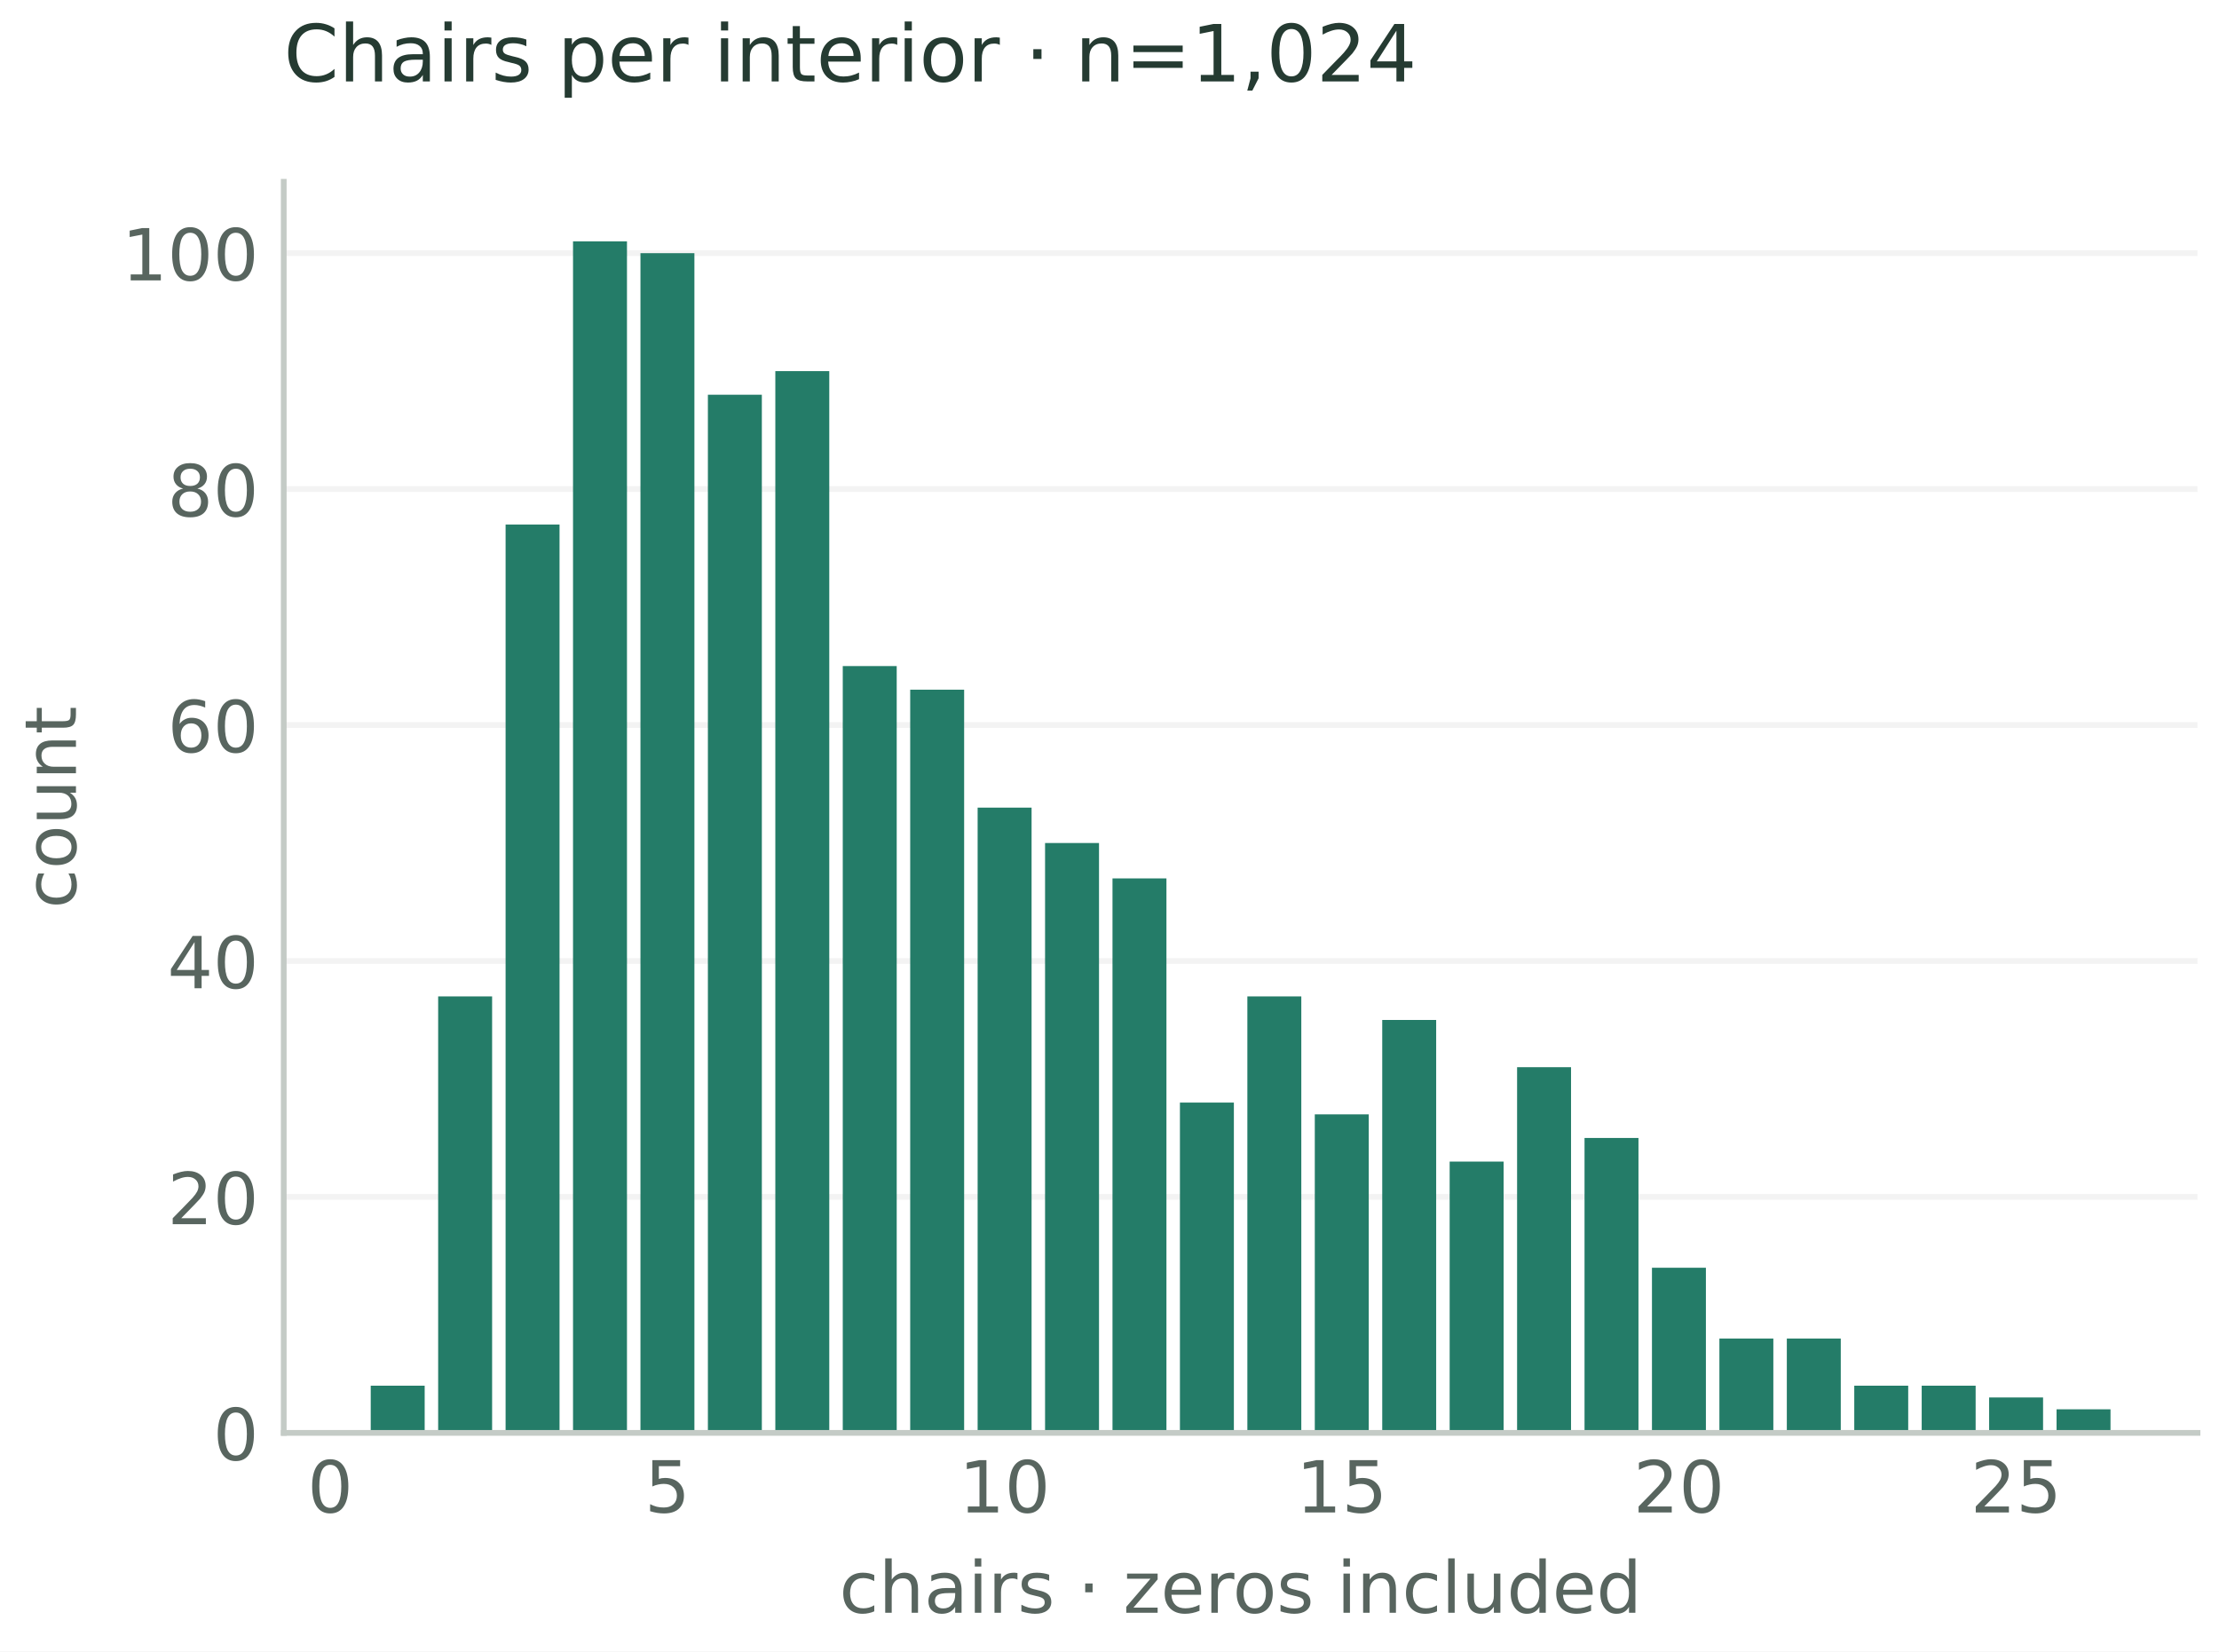
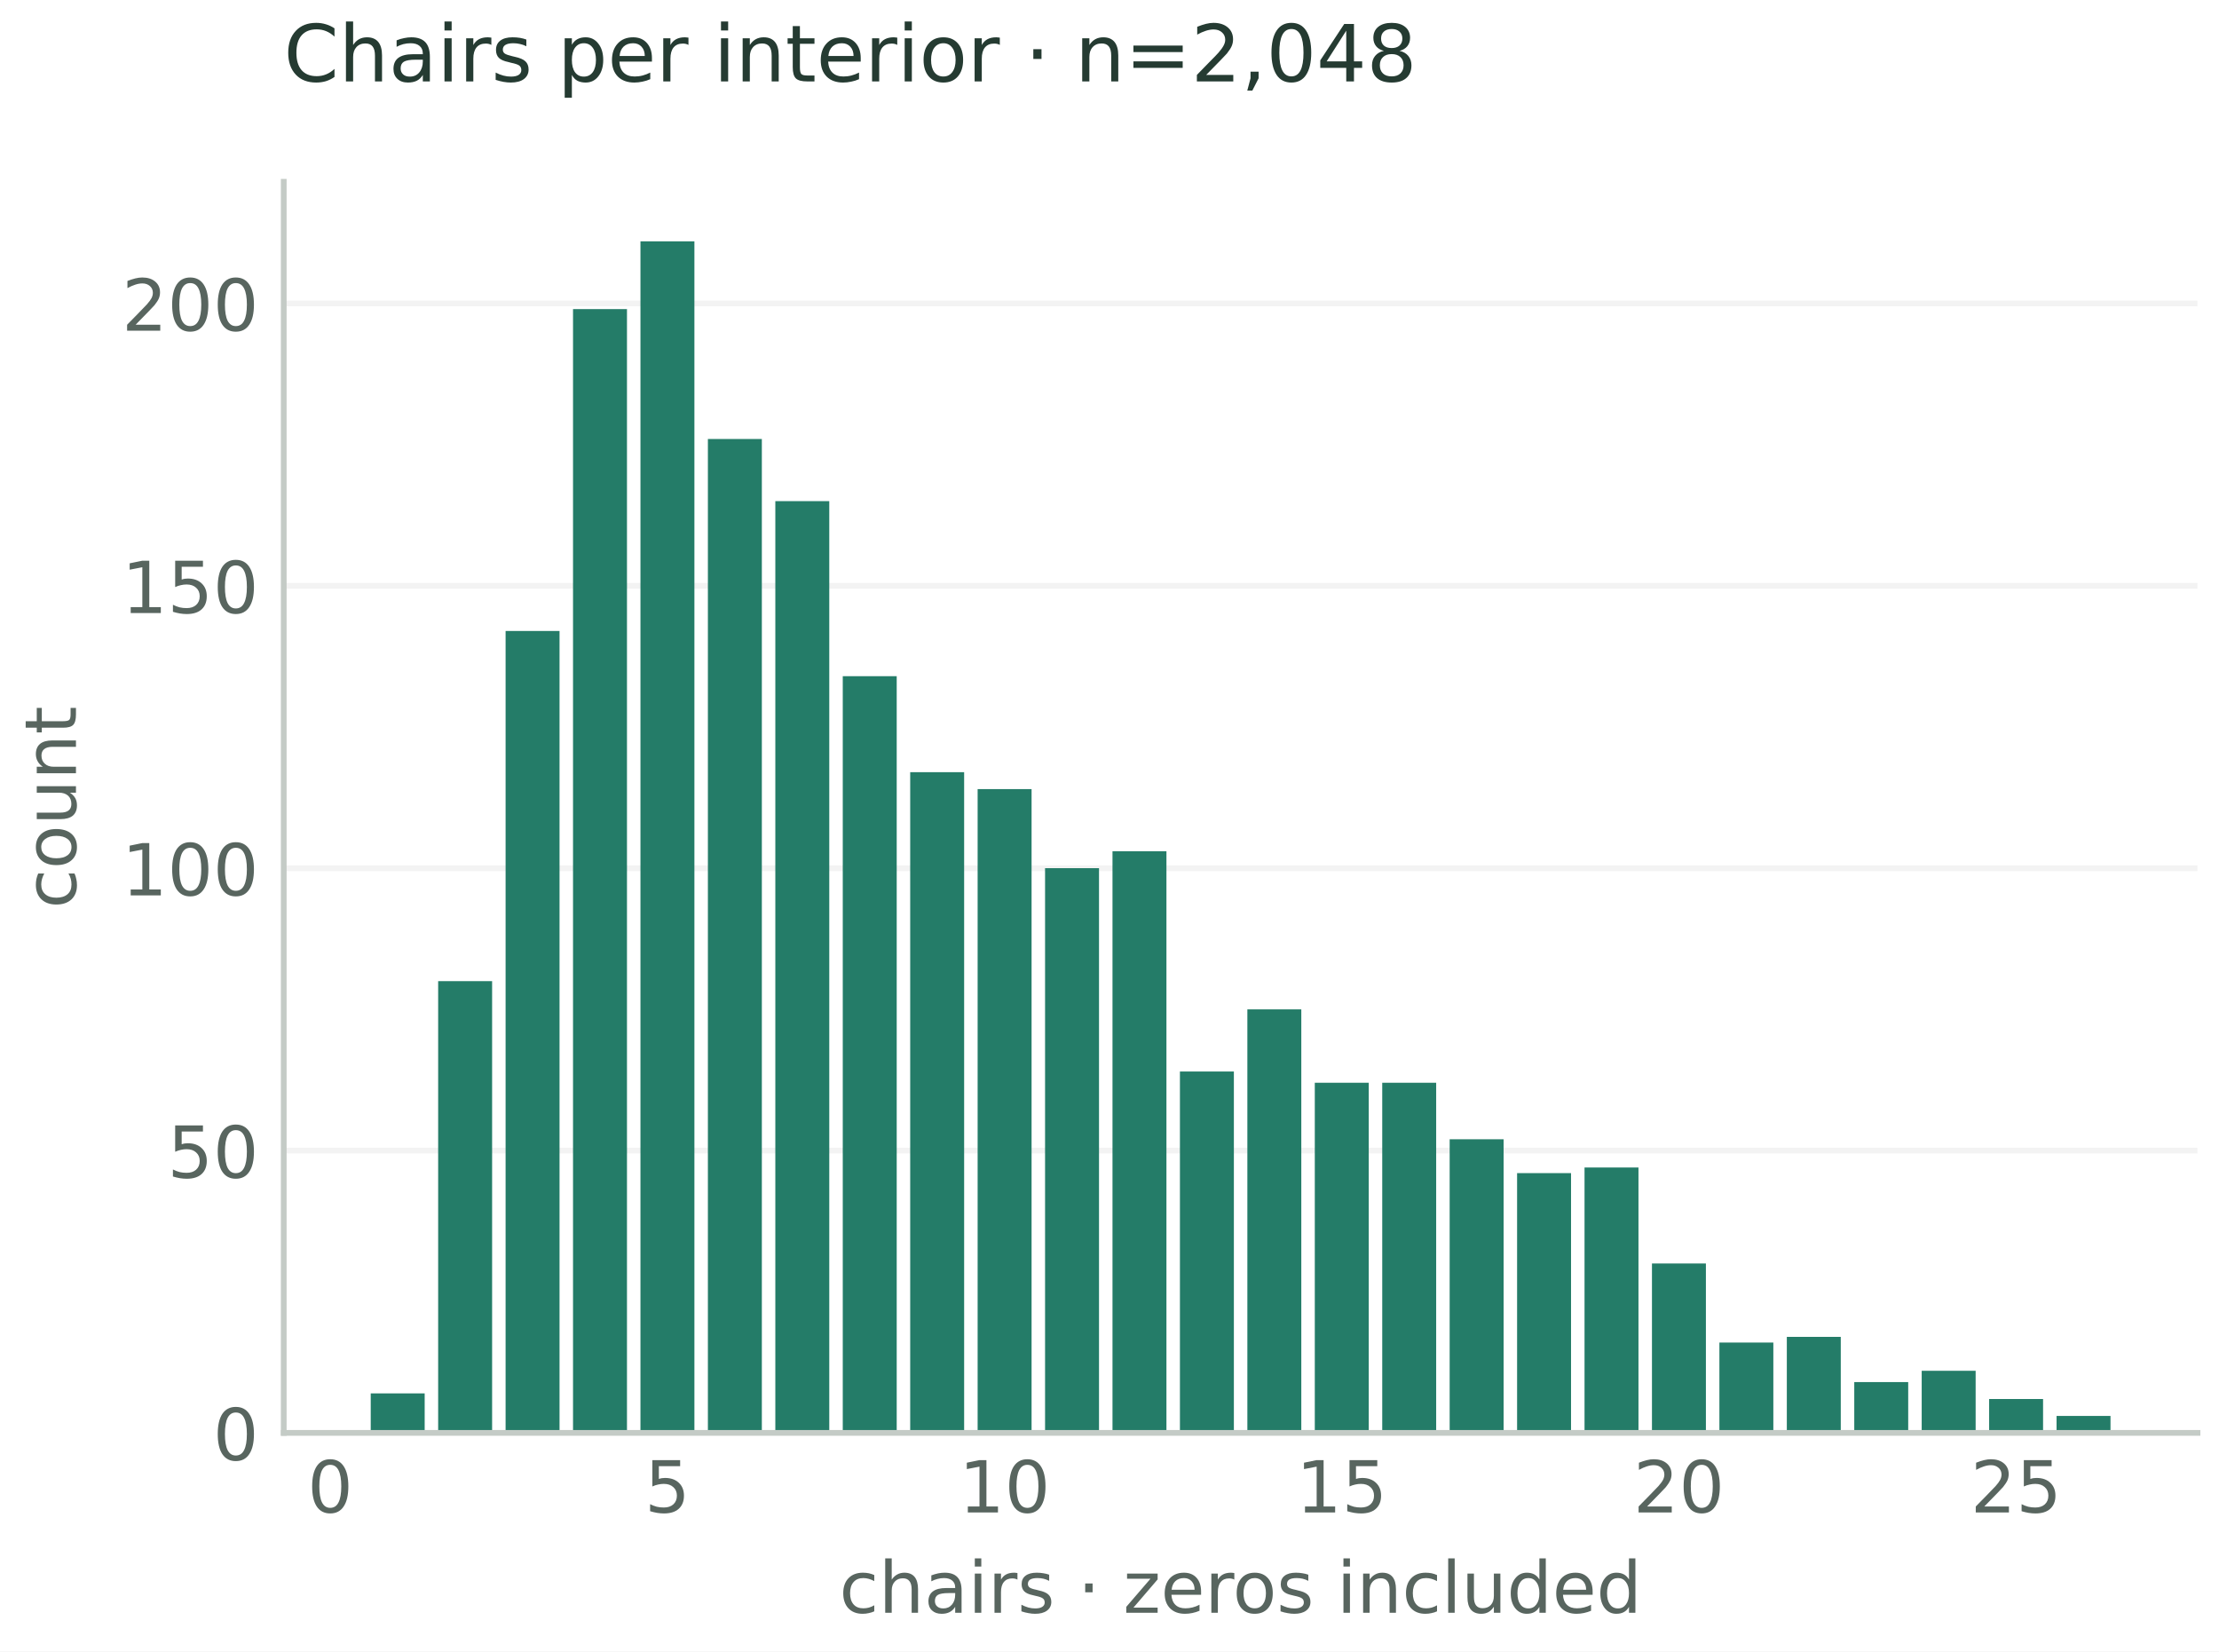
<svg xmlns="http://www.w3.org/2000/svg" width="309.6pt" height="230.4pt" viewBox="0 0 309.6 230.4" version="1.1">
  <defs>
    <style type="text/css">*{stroke-linejoin: round; stroke-linecap: butt}</style>
  </defs>
  <g id="figure_1">
    <g id="patch_1">
      <path d="M 0 230.4 L 309.6 230.4 L 309.6 0 L 0 0 z " style="fill: #ffffff" />
    </g>
    <g id="axes_1">
      <g id="patch_2">
        <path d="M 39.588 199.899 L 306.6 199.899 L 306.6 25.359 L 39.588 25.359 z " style="fill: #ffffff" />
      </g>
      <g id="matplotlib.axis_1">
        <g id="xtick_1">
          <g id="line2d_1" />
          <g id="text_1">
            <text style="font-size: 10px; font-family: 'DejaVu Sans'; text-anchor: middle; fill: #58655f" x="46.08" y="210.997" transform="rotate(-0 46.07958 210.9966)">0</text>
          </g>
        </g>
        <g id="xtick_2">
          <g id="line2d_2" />
          <g id="text_2">
            <text style="font-size: 10px; font-family: 'DejaVu Sans'; text-anchor: middle; fill: #58655f" x="93.122" y="210.997" transform="rotate(-0 93.12186 210.9966)">5</text>
          </g>
        </g>
        <g id="xtick_3">
          <g id="line2d_3" />
          <g id="text_3">
            <text style="font-size: 10px; font-family: 'DejaVu Sans'; text-anchor: middle; fill: #58655f" x="140.164" y="210.997" transform="rotate(-0 140.1641 210.9966)">10</text>
          </g>
        </g>
        <g id="xtick_4">
          <g id="line2d_4" />
          <g id="text_4">
            <text style="font-size: 10px; font-family: 'DejaVu Sans'; text-anchor: middle; fill: #58655f" x="187.206" y="210.997" transform="rotate(-0 187.2064 210.9966)">15</text>
          </g>
        </g>
        <g id="xtick_5">
          <g id="line2d_5" />
          <g id="text_5">
            <text style="font-size: 10px; font-family: 'DejaVu Sans'; text-anchor: middle; fill: #58655f" x="234.249" y="210.997" transform="rotate(-0 234.2487 210.9966)">20</text>
          </g>
        </g>
        <g id="xtick_6">
          <g id="line2d_6" />
          <g id="text_6">
            <text style="font-size: 10px; font-family: 'DejaVu Sans'; text-anchor: middle; fill: #58655f" x="281.291" y="210.997" transform="rotate(-0 281.291 210.9966)">25</text>
          </g>
        </g>
        <g id="text_7">
          <text style="font-size: 10px; font-family: 'DejaVu Sans'; text-anchor: middle; fill: #58655f" x="173.094" y="224.997" transform="rotate(-0 173.0938 224.9974)">chairs · zeros included</text>
        </g>
      </g>
      <g id="matplotlib.axis_2">
        <g id="ytick_1">
          <g id="line2d_7">
-             <path d="M 39.588 199.899 L 306.6 199.899 " clip-path="url(#pf25c1317f7)" style="fill: none; stroke: #b0b0b0; stroke-opacity: 0.16; stroke-width: 0.8; stroke-linecap: square" />
+             <path d="M 39.588 199.899 L 306.6 199.899 " clip-path="url(#p60e32e1f5a)" style="fill: none; stroke: #b0b0b0; stroke-opacity: 0.16; stroke-width: 0.8; stroke-linecap: square" />
          </g>
          <g id="line2d_8" />
          <g id="text_8">
            <text style="font-size: 10px; font-family: 'DejaVu Sans'; text-anchor: end; fill: #58655f" x="36.088" y="203.698" transform="rotate(-0 36.08774 203.6978)">0</text>
          </g>
        </g>
        <g id="ytick_2">
          <g id="line2d_9">
-             <path d="M 39.588 166.982 L 306.6 166.982 " clip-path="url(#pf25c1317f7)" style="fill: none; stroke: #b0b0b0; stroke-opacity: 0.16; stroke-width: 0.8; stroke-linecap: square" />
+             <path d="M 39.588 160.508 L 306.6 160.508 " clip-path="url(#p60e32e1f5a)" style="fill: none; stroke: #b0b0b0; stroke-opacity: 0.16; stroke-width: 0.8; stroke-linecap: square" />
          </g>
          <g id="line2d_10" />
          <g id="text_9">
-             <text style="font-size: 10px; font-family: 'DejaVu Sans'; text-anchor: end; fill: #58655f" x="36.088" y="170.781" transform="rotate(-0 36.08774 170.7812)">20</text>
+             <text style="font-size: 10px; font-family: 'DejaVu Sans'; text-anchor: end; fill: #58655f" x="36.088" y="164.307" transform="rotate(-0 36.08774 164.307)">50</text>
          </g>
        </g>
        <g id="ytick_3">
          <g id="line2d_11">
-             <path d="M 39.588 134.066 L 306.6 134.066 " clip-path="url(#pf25c1317f7)" style="fill: none; stroke: #b0b0b0; stroke-opacity: 0.16; stroke-width: 0.8; stroke-linecap: square" />
+             <path d="M 39.588 121.117 L 306.6 121.117 " clip-path="url(#p60e32e1f5a)" style="fill: none; stroke: #b0b0b0; stroke-opacity: 0.16; stroke-width: 0.8; stroke-linecap: square" />
          </g>
          <g id="line2d_12" />
          <g id="text_10">
-             <text style="font-size: 10px; font-family: 'DejaVu Sans'; text-anchor: end; fill: #58655f" x="36.088" y="137.865" transform="rotate(-0 36.08774 137.8645)">40</text>
+             <text style="font-size: 10px; font-family: 'DejaVu Sans'; text-anchor: end; fill: #58655f" x="36.088" y="124.916" transform="rotate(-0 36.08774 124.9163)">100</text>
          </g>
        </g>
        <g id="ytick_4">
          <g id="line2d_13">
-             <path d="M 39.588 101.149 L 306.6 101.149 " clip-path="url(#pf25c1317f7)" style="fill: none; stroke: #b0b0b0; stroke-opacity: 0.16; stroke-width: 0.8; stroke-linecap: square" />
+             <path d="M 39.588 81.727 L 306.6 81.727 " clip-path="url(#p60e32e1f5a)" style="fill: none; stroke: #b0b0b0; stroke-opacity: 0.16; stroke-width: 0.8; stroke-linecap: square" />
          </g>
          <g id="line2d_14" />
          <g id="text_11">
-             <text style="font-size: 10px; font-family: 'DejaVu Sans'; text-anchor: end; fill: #58655f" x="36.088" y="104.948" transform="rotate(-0 36.08774 104.9479)">60</text>
+             <text style="font-size: 10px; font-family: 'DejaVu Sans'; text-anchor: end; fill: #58655f" x="36.088" y="85.526" transform="rotate(-0 36.08774 85.52553)">150</text>
          </g>
        </g>
        <g id="ytick_5">
          <g id="line2d_15">
-             <path d="M 39.588 68.232 L 306.6 68.232 " clip-path="url(#pf25c1317f7)" style="fill: none; stroke: #b0b0b0; stroke-opacity: 0.16; stroke-width: 0.8; stroke-linecap: square" />
+             <path d="M 39.588 42.336 L 306.6 42.336 " clip-path="url(#p60e32e1f5a)" style="fill: none; stroke: #b0b0b0; stroke-opacity: 0.16; stroke-width: 0.8; stroke-linecap: square" />
          </g>
          <g id="line2d_16" />
          <g id="text_12">
-             <text style="font-size: 10px; font-family: 'DejaVu Sans'; text-anchor: end; fill: #58655f" x="36.088" y="72.031" transform="rotate(-0 36.08774 72.03127)">80</text>
+             <text style="font-size: 10px; font-family: 'DejaVu Sans'; text-anchor: end; fill: #58655f" x="36.088" y="46.135" transform="rotate(-0 36.08774 46.13477)">200</text>
          </g>
        </g>
-         <g id="ytick_6">
-           <g id="line2d_17">
-             <path d="M 39.588 35.316 L 306.6 35.316 " clip-path="url(#pf25c1317f7)" style="fill: none; stroke: #b0b0b0; stroke-opacity: 0.16; stroke-width: 0.8; stroke-linecap: square" />
-           </g>
-           <g id="line2d_18" />
-           <g id="text_13">
-             <text style="font-size: 10px; font-family: 'DejaVu Sans'; text-anchor: end; fill: #58655f" x="36.088" y="39.115" transform="rotate(-0 36.08774 39.11463)">100</text>
-           </g>
-         </g>
-         <g id="text_14">
+         <g id="text_13">
          <text style="font-size: 10px; font-family: 'DejaVu Sans'; text-anchor: middle; fill: #58655f" x="10.598" y="112.629" transform="rotate(-90 10.5979 112.6287)">count</text>
        </g>
      </g>
      <g id="patch_3">
-         <path d="M 51.725 199.899 L 59.251 199.899 L 59.251 193.316 L 51.725 193.316 z " clip-path="url(#pf25c1317f7)" style="fill: #247c68" />
+         <path d="M 51.725 199.899 L 59.251 199.899 L 59.251 194.384 L 51.725 194.384 z " clip-path="url(#p60e32e1f5a)" style="fill: #247c68" />
      </g>
      <g id="patch_4">
-         <path d="M 61.133 199.899 L 68.66 199.899 L 68.66 139.003 L 61.133 139.003 z " clip-path="url(#pf25c1317f7)" style="fill: #247c68" />
+         <path d="M 61.133 199.899 L 68.66 199.899 L 68.66 136.874 L 61.133 136.874 z " clip-path="url(#p60e32e1f5a)" style="fill: #247c68" />
      </g>
      <g id="patch_5">
-         <path d="M 70.542 199.899 L 78.068 199.899 L 78.068 73.17 L 70.542 73.17 z " clip-path="url(#pf25c1317f7)" style="fill: #247c68" />
+         <path d="M 70.542 199.899 L 78.068 199.899 L 78.068 88.029 L 70.542 88.029 z " clip-path="url(#p60e32e1f5a)" style="fill: #247c68" />
      </g>
      <g id="patch_6">
-         <path d="M 79.95 199.899 L 87.477 199.899 L 87.477 33.67 L 79.95 33.67 z " clip-path="url(#pf25c1317f7)" style="fill: #247c68" />
+         <path d="M 79.95 199.899 L 87.477 199.899 L 87.477 43.124 L 79.95 43.124 z " clip-path="url(#p60e32e1f5a)" style="fill: #247c68" />
      </g>
      <g id="patch_7">
-         <path d="M 89.358 199.899 L 96.885 199.899 L 96.885 35.316 L 89.358 35.316 z " clip-path="url(#pf25c1317f7)" style="fill: #247c68" />
+         <path d="M 89.358 199.899 L 96.885 199.899 L 96.885 33.67 L 89.358 33.67 z " clip-path="url(#p60e32e1f5a)" style="fill: #247c68" />
      </g>
      <g id="patch_8">
-         <path d="M 98.767 199.899 L 106.294 199.899 L 106.294 55.066 L 98.767 55.066 z " clip-path="url(#pf25c1317f7)" style="fill: #247c68" />
+         <path d="M 98.767 199.899 L 106.294 199.899 L 106.294 61.244 L 98.767 61.244 z " clip-path="url(#p60e32e1f5a)" style="fill: #247c68" />
      </g>
      <g id="patch_9">
-         <path d="M 108.175 199.899 L 115.702 199.899 L 115.702 51.774 L 108.175 51.774 z " clip-path="url(#pf25c1317f7)" style="fill: #247c68" />
+         <path d="M 108.175 199.899 L 115.702 199.899 L 115.702 69.909 L 108.175 69.909 z " clip-path="url(#p60e32e1f5a)" style="fill: #247c68" />
      </g>
      <g id="patch_10">
-         <path d="M 117.584 199.899 L 125.111 199.899 L 125.111 92.92 L 117.584 92.92 z " clip-path="url(#pf25c1317f7)" style="fill: #247c68" />
+         <path d="M 117.584 199.899 L 125.111 199.899 L 125.111 94.332 L 117.584 94.332 z " clip-path="url(#p60e32e1f5a)" style="fill: #247c68" />
      </g>
      <g id="patch_11">
-         <path d="M 126.992 199.899 L 134.519 199.899 L 134.519 96.212 L 126.992 96.212 z " clip-path="url(#pf25c1317f7)" style="fill: #247c68" />
+         <path d="M 126.992 199.899 L 134.519 199.899 L 134.519 107.725 L 126.992 107.725 z " clip-path="url(#p60e32e1f5a)" style="fill: #247c68" />
      </g>
      <g id="patch_12">
-         <path d="M 136.401 199.899 L 143.928 199.899 L 143.928 112.67 L 136.401 112.67 z " clip-path="url(#pf25c1317f7)" style="fill: #247c68" />
+         <path d="M 136.401 199.899 L 143.928 199.899 L 143.928 110.088 L 136.401 110.088 z " clip-path="url(#p60e32e1f5a)" style="fill: #247c68" />
      </g>
      <g id="patch_13">
-         <path d="M 145.809 199.899 L 153.336 199.899 L 153.336 117.607 L 145.809 117.607 z " clip-path="url(#pf25c1317f7)" style="fill: #247c68" />
+         <path d="M 145.809 199.899 L 153.336 199.899 L 153.336 121.117 L 145.809 121.117 z " clip-path="url(#p60e32e1f5a)" style="fill: #247c68" />
      </g>
      <g id="patch_14">
-         <path d="M 155.218 199.899 L 162.744 199.899 L 162.744 122.545 L 155.218 122.545 z " clip-path="url(#pf25c1317f7)" style="fill: #247c68" />
+         <path d="M 155.218 199.899 L 162.744 199.899 L 162.744 118.754 L 155.218 118.754 z " clip-path="url(#p60e32e1f5a)" style="fill: #247c68" />
      </g>
      <g id="patch_15">
-         <path d="M 164.626 199.899 L 172.153 199.899 L 172.153 153.816 L 164.626 153.816 z " clip-path="url(#pf25c1317f7)" style="fill: #247c68" />
+         <path d="M 164.626 199.899 L 172.153 199.899 L 172.153 149.479 L 164.626 149.479 z " clip-path="url(#p60e32e1f5a)" style="fill: #247c68" />
      </g>
      <g id="patch_16">
-         <path d="M 174.035 199.899 L 181.561 199.899 L 181.561 139.003 L 174.035 139.003 z " clip-path="url(#pf25c1317f7)" style="fill: #247c68" />
+         <path d="M 174.035 199.899 L 181.561 199.899 L 181.561 140.813 L 174.035 140.813 z " clip-path="url(#p60e32e1f5a)" style="fill: #247c68" />
      </g>
      <g id="patch_17">
-         <path d="M 183.443 199.899 L 190.97 199.899 L 190.97 155.462 L 183.443 155.462 z " clip-path="url(#pf25c1317f7)" style="fill: #247c68" />
+         <path d="M 183.443 199.899 L 190.97 199.899 L 190.97 151.054 L 183.443 151.054 z " clip-path="url(#p60e32e1f5a)" style="fill: #247c68" />
      </g>
      <g id="patch_18">
-         <path d="M 192.852 199.899 L 200.378 199.899 L 200.378 142.295 L 192.852 142.295 z " clip-path="url(#pf25c1317f7)" style="fill: #247c68" />
+         <path d="M 192.852 199.899 L 200.378 199.899 L 200.378 151.054 L 192.852 151.054 z " clip-path="url(#p60e32e1f5a)" style="fill: #247c68" />
      </g>
      <g id="patch_19">
-         <path d="M 202.26 199.899 L 209.787 199.899 L 209.787 162.045 L 202.26 162.045 z " clip-path="url(#pf25c1317f7)" style="fill: #247c68" />
+         <path d="M 202.26 199.899 L 209.787 199.899 L 209.787 158.933 L 202.26 158.933 z " clip-path="url(#p60e32e1f5a)" style="fill: #247c68" />
      </g>
      <g id="patch_20">
-         <path d="M 211.668 199.899 L 219.195 199.899 L 219.195 148.878 L 211.668 148.878 z " clip-path="url(#pf25c1317f7)" style="fill: #247c68" />
+         <path d="M 211.668 199.899 L 219.195 199.899 L 219.195 163.659 L 211.668 163.659 z " clip-path="url(#p60e32e1f5a)" style="fill: #247c68" />
      </g>
      <g id="patch_21">
-         <path d="M 221.077 199.899 L 228.604 199.899 L 228.604 158.753 L 221.077 158.753 z " clip-path="url(#pf25c1317f7)" style="fill: #247c68" />
+         <path d="M 221.077 199.899 L 228.604 199.899 L 228.604 162.872 L 221.077 162.872 z " clip-path="url(#p60e32e1f5a)" style="fill: #247c68" />
      </g>
      <g id="patch_22">
-         <path d="M 230.485 199.899 L 238.012 199.899 L 238.012 176.857 L 230.485 176.857 z " clip-path="url(#pf25c1317f7)" style="fill: #247c68" />
+         <path d="M 230.485 199.899 L 238.012 199.899 L 238.012 176.265 L 230.485 176.265 z " clip-path="url(#p60e32e1f5a)" style="fill: #247c68" />
      </g>
      <g id="patch_23">
-         <path d="M 239.894 199.899 L 247.421 199.899 L 247.421 186.732 L 239.894 186.732 z " clip-path="url(#pf25c1317f7)" style="fill: #247c68" />
+         <path d="M 239.894 199.899 L 247.421 199.899 L 247.421 187.294 L 239.894 187.294 z " clip-path="url(#p60e32e1f5a)" style="fill: #247c68" />
      </g>
      <g id="patch_24">
-         <path d="M 249.302 199.899 L 256.829 199.899 L 256.829 186.732 L 249.302 186.732 z " clip-path="url(#pf25c1317f7)" style="fill: #247c68" />
+         <path d="M 249.302 199.899 L 256.829 199.899 L 256.829 186.506 L 249.302 186.506 z " clip-path="url(#p60e32e1f5a)" style="fill: #247c68" />
      </g>
      <g id="patch_25">
-         <path d="M 258.711 199.899 L 266.237 199.899 L 266.237 193.316 L 258.711 193.316 z " clip-path="url(#pf25c1317f7)" style="fill: #247c68" />
+         <path d="M 258.711 199.899 L 266.237 199.899 L 266.237 192.809 L 258.711 192.809 z " clip-path="url(#p60e32e1f5a)" style="fill: #247c68" />
      </g>
      <g id="patch_26">
-         <path d="M 268.119 199.899 L 275.646 199.899 L 275.646 193.316 L 268.119 193.316 z " clip-path="url(#pf25c1317f7)" style="fill: #247c68" />
+         <path d="M 268.119 199.899 L 275.646 199.899 L 275.646 191.233 L 268.119 191.233 z " clip-path="url(#p60e32e1f5a)" style="fill: #247c68" />
      </g>
      <g id="patch_27">
-         <path d="M 277.528 199.899 L 285.054 199.899 L 285.054 194.961 L 277.528 194.961 z " clip-path="url(#pf25c1317f7)" style="fill: #247c68" />
+         <path d="M 277.528 199.899 L 285.054 199.899 L 285.054 195.172 L 277.528 195.172 z " clip-path="url(#p60e32e1f5a)" style="fill: #247c68" />
      </g>
      <g id="patch_28">
-         <path d="M 286.936 199.899 L 294.463 199.899 L 294.463 196.607 L 286.936 196.607 z " clip-path="url(#pf25c1317f7)" style="fill: #247c68" />
+         <path d="M 286.936 199.899 L 294.463 199.899 L 294.463 197.536 L 286.936 197.536 z " clip-path="url(#p60e32e1f5a)" style="fill: #247c68" />
      </g>
      <g id="patch_29">
        <path d="M 39.588 199.899 L 39.588 25.359 " style="fill: none; stroke: #c4cbc6; stroke-width: 0.8; stroke-linejoin: miter; stroke-linecap: square" />
      </g>
      <g id="patch_30">
        <path d="M 39.588 199.899 L 306.6 199.899 " style="fill: none; stroke: #c4cbc6; stroke-width: 0.8; stroke-linejoin: miter; stroke-linecap: square" />
      </g>
-       <g id="text_15">
-         <text style="font-size: 11px; font-family: 'DejaVu Sans'; text-anchor: start; fill: #253b32" x="39.588" y="11.359" transform="rotate(-0 39.58774 11.35852)">Chairs per interior  ·  n=1,024</text>
+       <g id="text_14">
+         <text style="font-size: 11px; font-family: 'DejaVu Sans'; text-anchor: start; fill: #253b32" x="39.588" y="11.359" transform="rotate(-0 39.58774 11.35852)">Chairs per interior  ·  n=2,048</text>
      </g>
    </g>
  </g>
  <defs>
-     <clipPath id="pf25c1317f7">
+     <clipPath id="p60e32e1f5a">
      <rect x="39.588" y="25.359" width="267.012" height="174.54" />
    </clipPath>
  </defs>
</svg>
